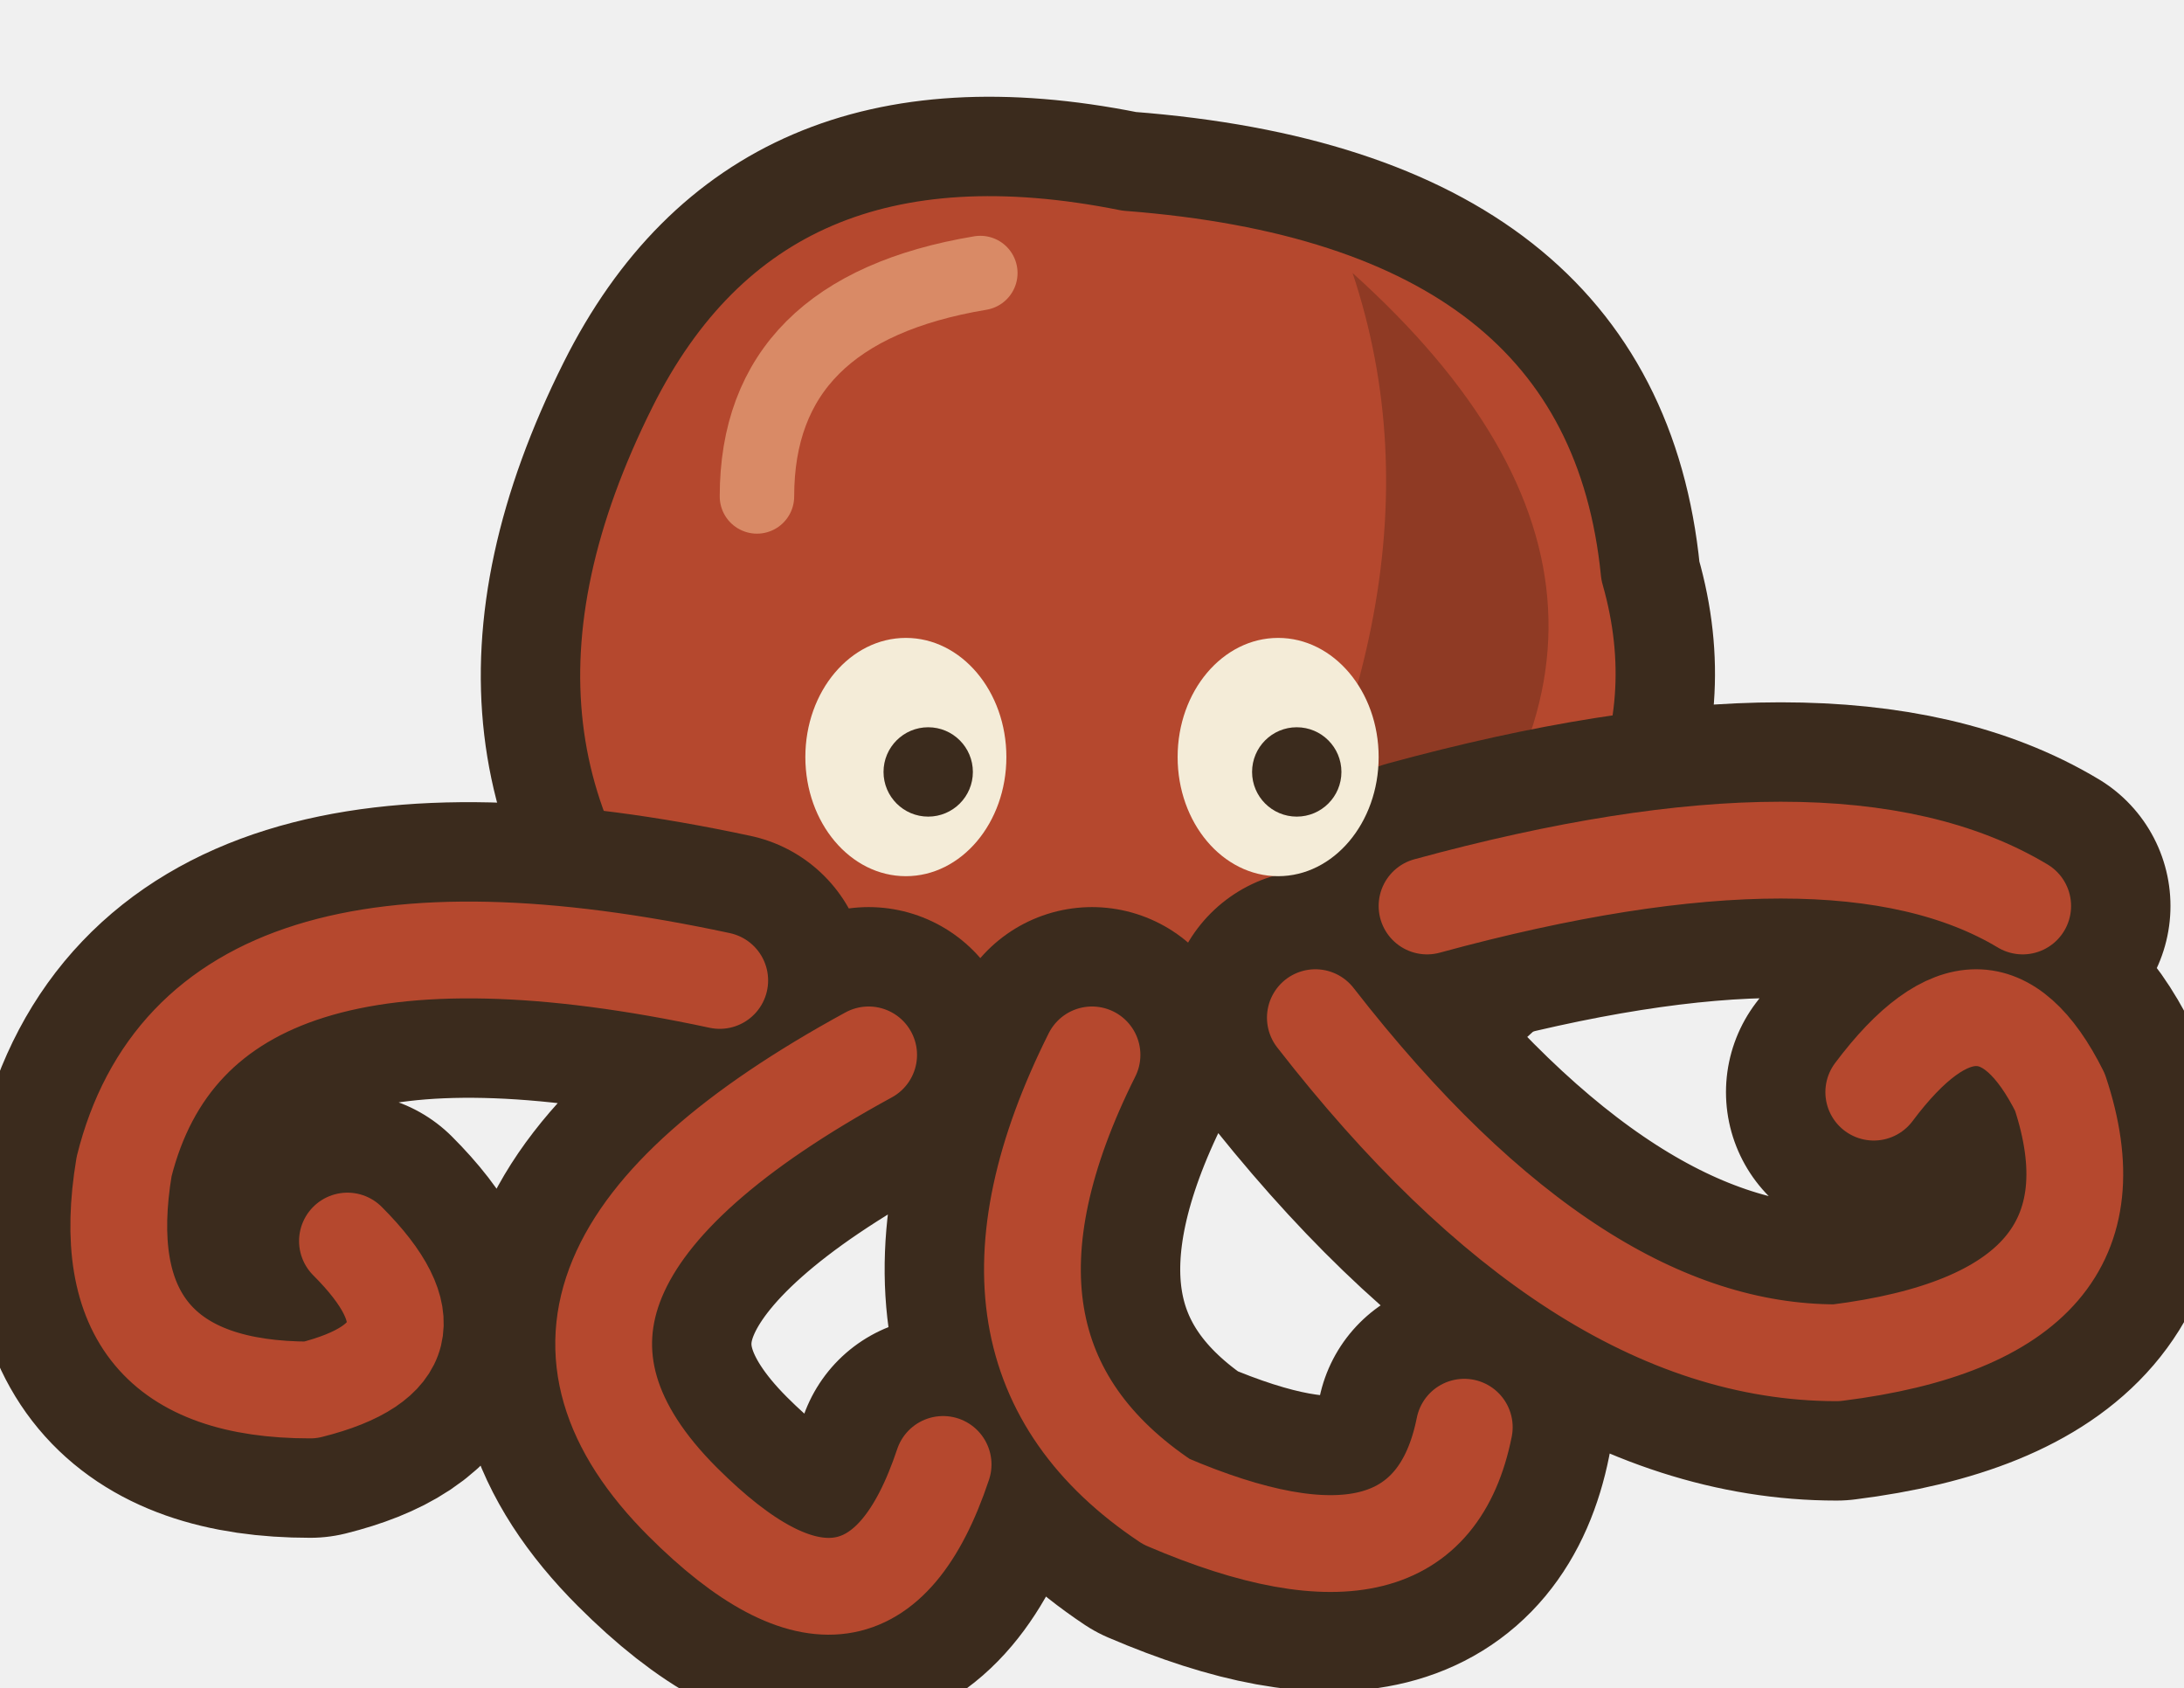
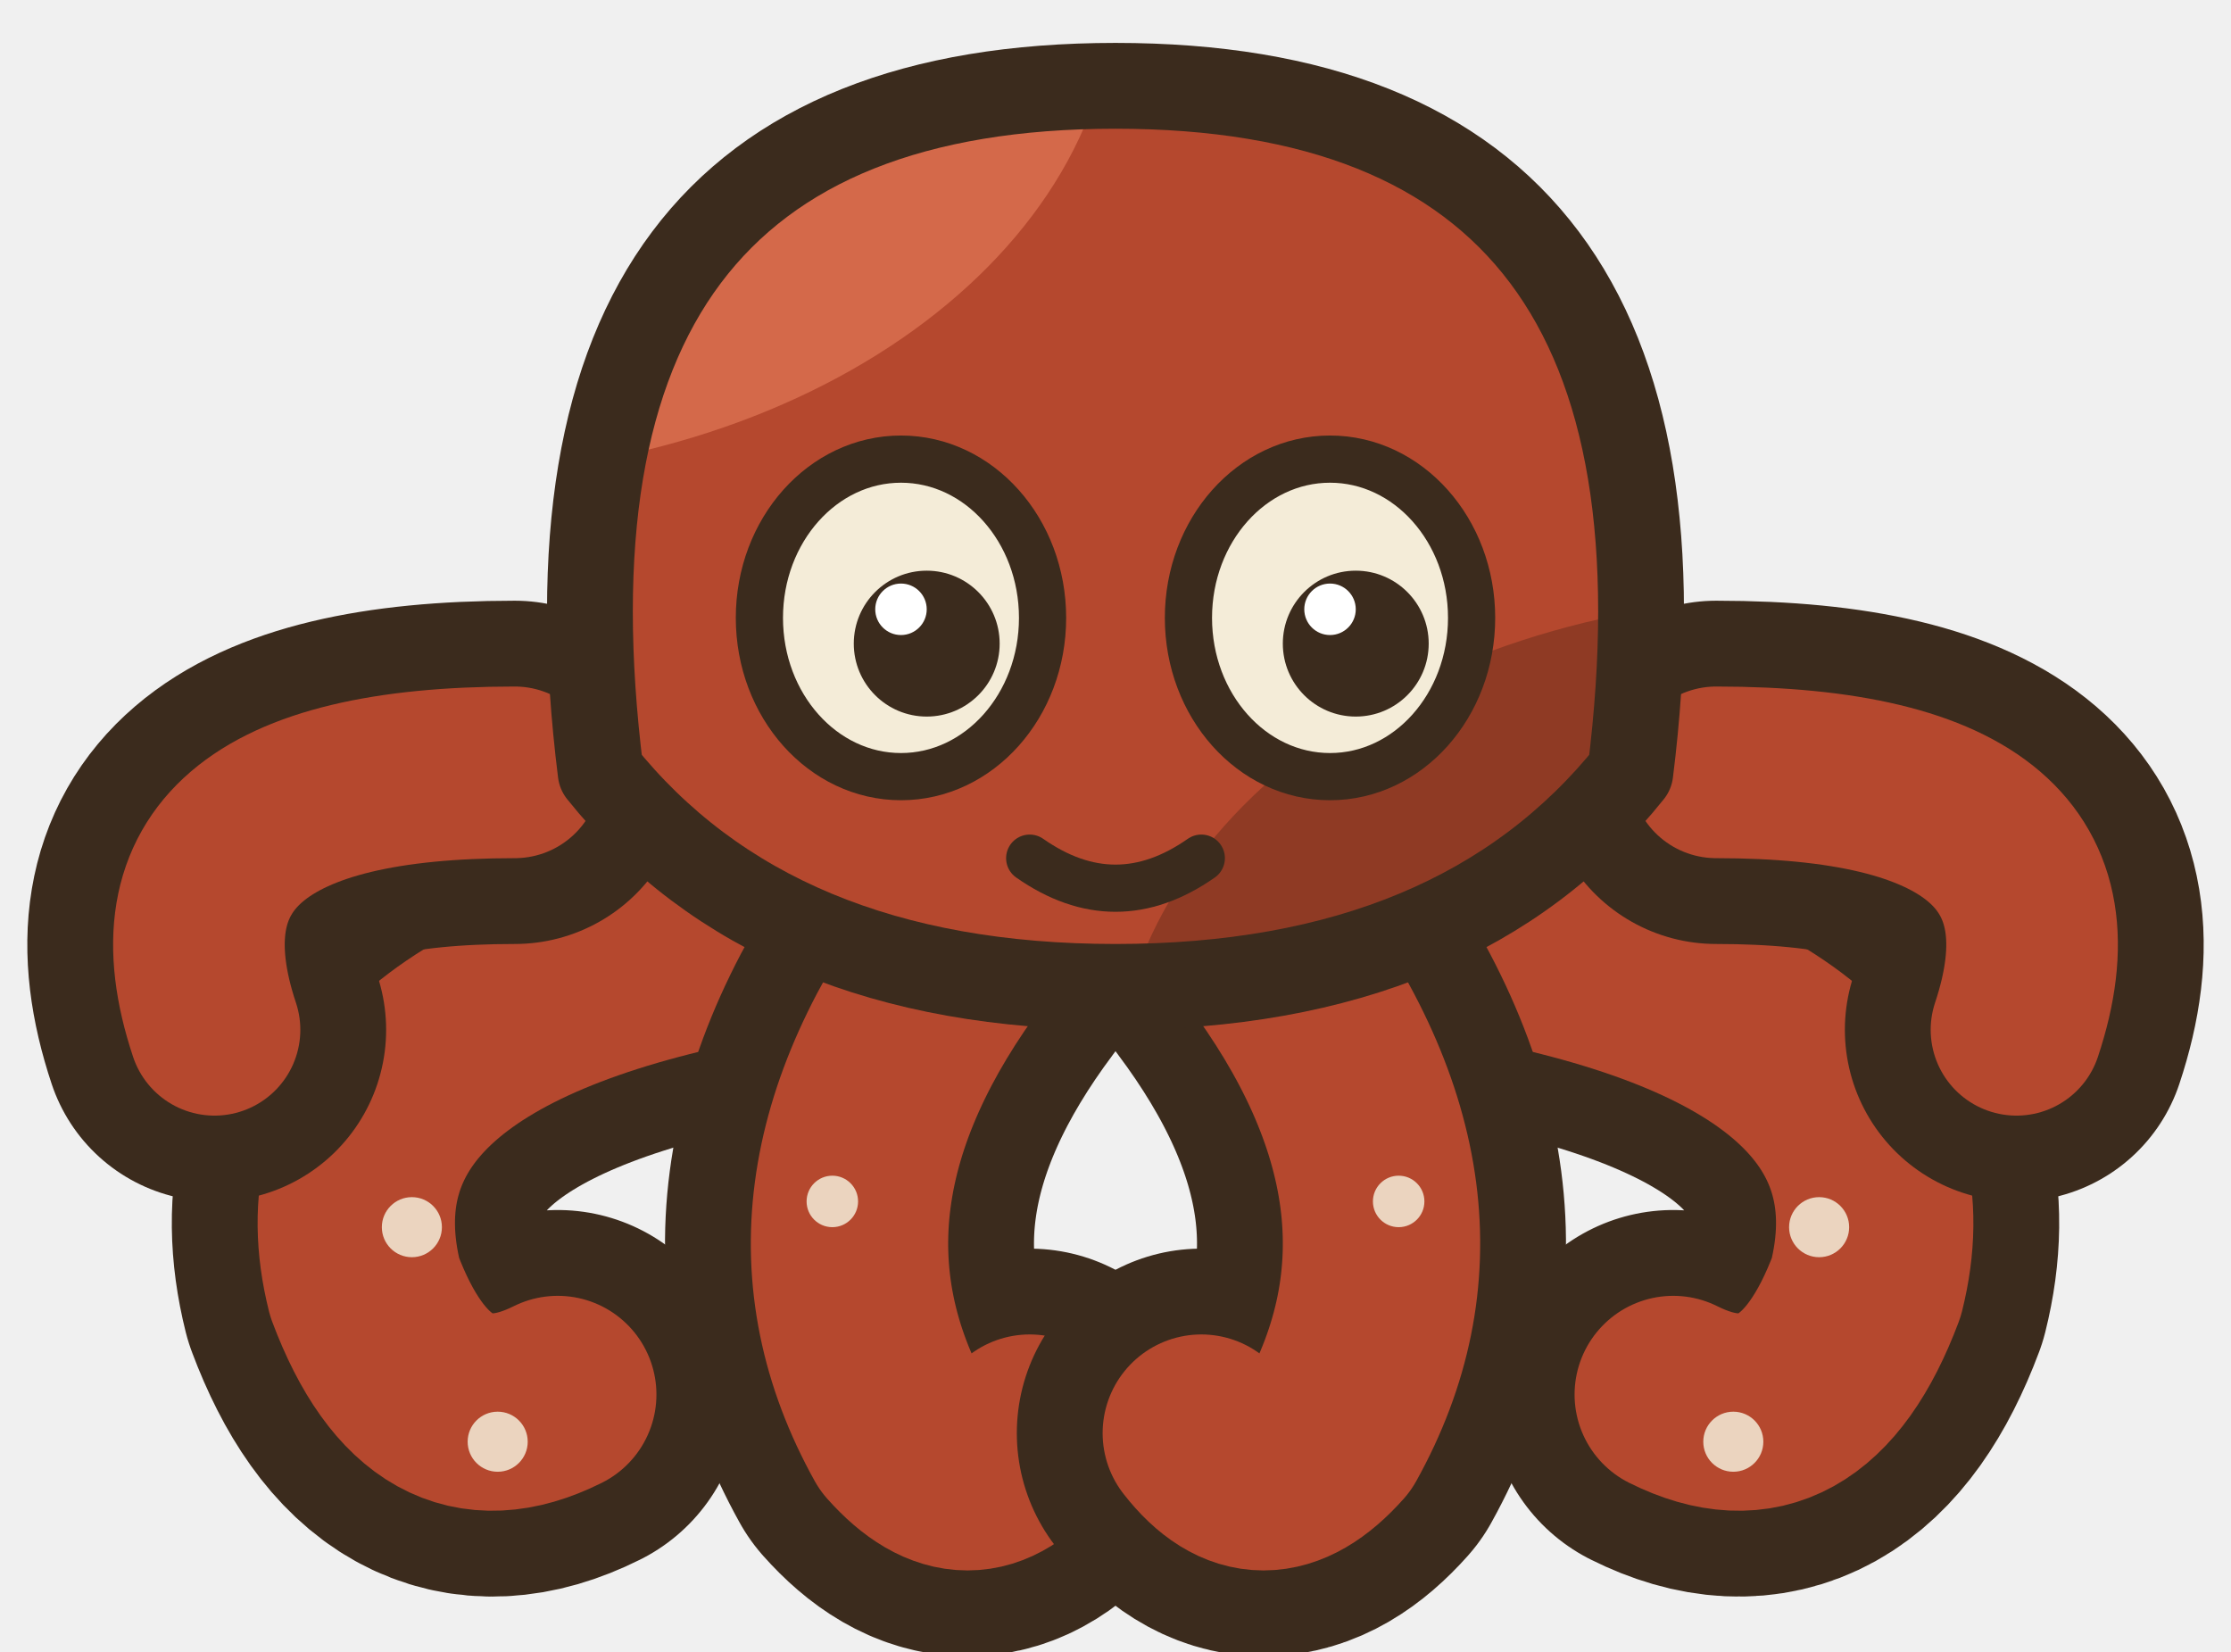
- <svg xmlns="http://www.w3.org/2000/svg" width="44" height="34" viewBox="-22 -28 44 34">
-   <g transform="scale(0.75)">
-     <g stroke="#3b2b1d" stroke-linecap="round" stroke-linejoin="round">
-       <path d="M-11 -10 Q-18 -17 -13 -27 Q-9 -35 1 -33 Q14 -32 15 -22 Q17 -15 9 -9Z" fill="#b5482e" stroke-width="2.67" />
-       <path d="M7 -30 Q17 -21 8 -12 L3 -10 Q10 -21 7 -30Z" fill="#8f3a24" stroke="none" />
-       <path d="M-9 -24 Q-9 -29 -3 -30" fill="none" stroke="#d98a66" stroke-width="2" />
-       <path d="M-10 -11 Q-24 -14 -26 -6 Q-27 0 -21 0 Q-17 -1 -20 -4 M-6 -9 Q-17 -3 -11 3 Q-6 8 -4 2 M0 -9 Q-4 -1 2 3 Q9 6 10 1 M6 -10 Q13 -1 20 -1 Q28 -2 26 -8 Q24 -12 21 -8 M9 -13 Q20 -16 25 -13" fill="none" stroke="#3b2b1d" stroke-width="7.94" />
-       <path d="M-10 -11 Q-24 -14 -26 -6 Q-27 0 -21 0 Q-17 -1 -20 -4 M-6 -9 Q-17 -3 -11 3 Q-6 8 -4 2 M0 -9 Q-4 -1 2 3 Q9 6 10 1 M6 -10 Q13 -1 20 -1 Q28 -2 26 -8 Q24 -12 21 -8 M9 -13 Q20 -16 25 -13" fill="none" stroke="#b5482e" stroke-width="2.6" />
-       <ellipse cx="-5" cy="-17" rx="2.7" ry="3.2" fill="#f4ecd8" stroke="none" />
-       <ellipse cx="5" cy="-17" rx="2.7" ry="3.2" fill="#f4ecd8" stroke="none" />
-       <circle cx="-4.4" cy="-16.6" r="1.2" fill="#3b2b1d" stroke="none" />
-       <circle cx="5.5" cy="-16.6" r="1.2" fill="#3b2b1d" stroke="none" />
+ <svg xmlns="http://www.w3.org/2000/svg" width="52" height="38.5" viewBox="-26 -30 52 38.5">
+   <g stroke-linejoin="round" stroke-linecap="round">
+     <path d="M-9 -8 Q-19 -6 -17.5 0 Q-16 4 -13 2.5" fill="none" stroke="#3b2b1d" stroke-width="8.6" />
+     <path d="M-9 -8 Q-19 -6 -17.5 0 Q-16 4 -13 2.5" fill="none" stroke="#b5482e" stroke-width="4.6" />
+     <path d="M9 -8 Q19 -6 17.5 0 Q16 4 13 2.5" fill="none" stroke="#3b2b1d" stroke-width="8.6" />
+     <path d="M9 -8 Q19 -6 17.5 0 Q16 4 13 2.5" fill="none" stroke="#b5482e" stroke-width="4.6" />
+     <path d="M-14 -12 Q-23 -12 -21 -6" fill="none" stroke="#3b2b1d" stroke-width="8" />
+     <path d="M-14 -12 Q-23 -12 -21 -6" fill="none" stroke="#b5482e" stroke-width="4" />
+     <path d="M14 -12 Q23 -12 21 -6" fill="none" stroke="#3b2b1d" stroke-width="8" />
+     <path d="M14 -12 Q23 -12 21 -6" fill="none" stroke="#b5482e" stroke-width="4" />
+     <path d="M-3.5 -8 Q-8 -2 -5 3.4 Q-3.4 5.2 -2 3.4" fill="none" stroke="#3b2b1d" stroke-width="8.6" />
+     <path d="M-3.5 -8 Q-8 -2 -5 3.4 Q-3.4 5.2 -2 3.4" fill="none" stroke="#b5482e" stroke-width="4.6" />
+     <path d="M3.5 -8 Q8 -2 5 3.4 Q3.4 5.2 2 3.4" fill="none" stroke="#3b2b1d" stroke-width="8.6" />
+     <path d="M3.5 -8 Q8 -2 5 3.4 Q3.4 5.2 2 3.4" fill="none" stroke="#b5482e" stroke-width="4.6" />
+     <clipPath id="k26">
+       <path d="M-12 -12 Q-14 -28 0 -28 Q14 -28 12 -12 Q8 -7 0 -7 Q-8 -7 -12 -12Z" />
+     </clipPath>
+     <path d="M-12 -12 Q-14 -28 0 -28 Q14 -28 12 -12 Q8 -7 0 -7 Q-8 -7 -12 -12Z" fill="#b5482e" />
+     <g clip-path="url(#k26)" stroke="none">
+       <ellipse cx="-16.1" cy="-30.5" rx="16.1" ry="11.6" fill="#d4694a" />
+       <ellipse cx="16.1" cy="-4.5" rx="16.1" ry="11.6" fill="#8f3a24" />
    </g>
+     <path d="M-12 -12 Q-14 -28 0 -28 Q14 -28 12 -12 Q8 -7 0 -7 Q-8 -7 -12 -12Z" fill="none" stroke="#3b2b1d" stroke-width="2" />
+     <g fill="#f4ecd8" opacity=".85">
+       <circle cx="-16.4" cy="-1.4" r=".7" />
+       <circle cx="-14.4" cy="3.6" r=".7" />
+       <circle cx="16.4" cy="-1.4" r=".7" />
+       <circle cx="14.4" cy="3.6" r=".7" />
+       <circle cx="-6.6" cy="-2" r=".6" />
+       <circle cx="6.6" cy="-2" r=".6" />
+     </g>
+     <ellipse cx="-5" cy="-15.6" rx="3.3" ry="3.7" fill="#f4ecd8" stroke="#3b2b1d" stroke-width="1.1" />
+     <ellipse cx="5" cy="-15.6" rx="3.3" ry="3.7" fill="#f4ecd8" stroke="#3b2b1d" stroke-width="1.1" />
+     <circle cx="-4.4" cy="-15" r="1.7" fill="#3b2b1d" />
+     <circle cx="5.6" cy="-15" r="1.7" fill="#3b2b1d" />
+     <circle cx="-5" cy="-15.8" r=".6" fill="#fff" />
+     <circle cx="5" cy="-15.8" r=".6" fill="#fff" />
+     <path d="M-2 -10 Q0 -8.6 2 -10" fill="none" stroke="#3b2b1d" stroke-width="1.1" />
  </g>
</svg>
